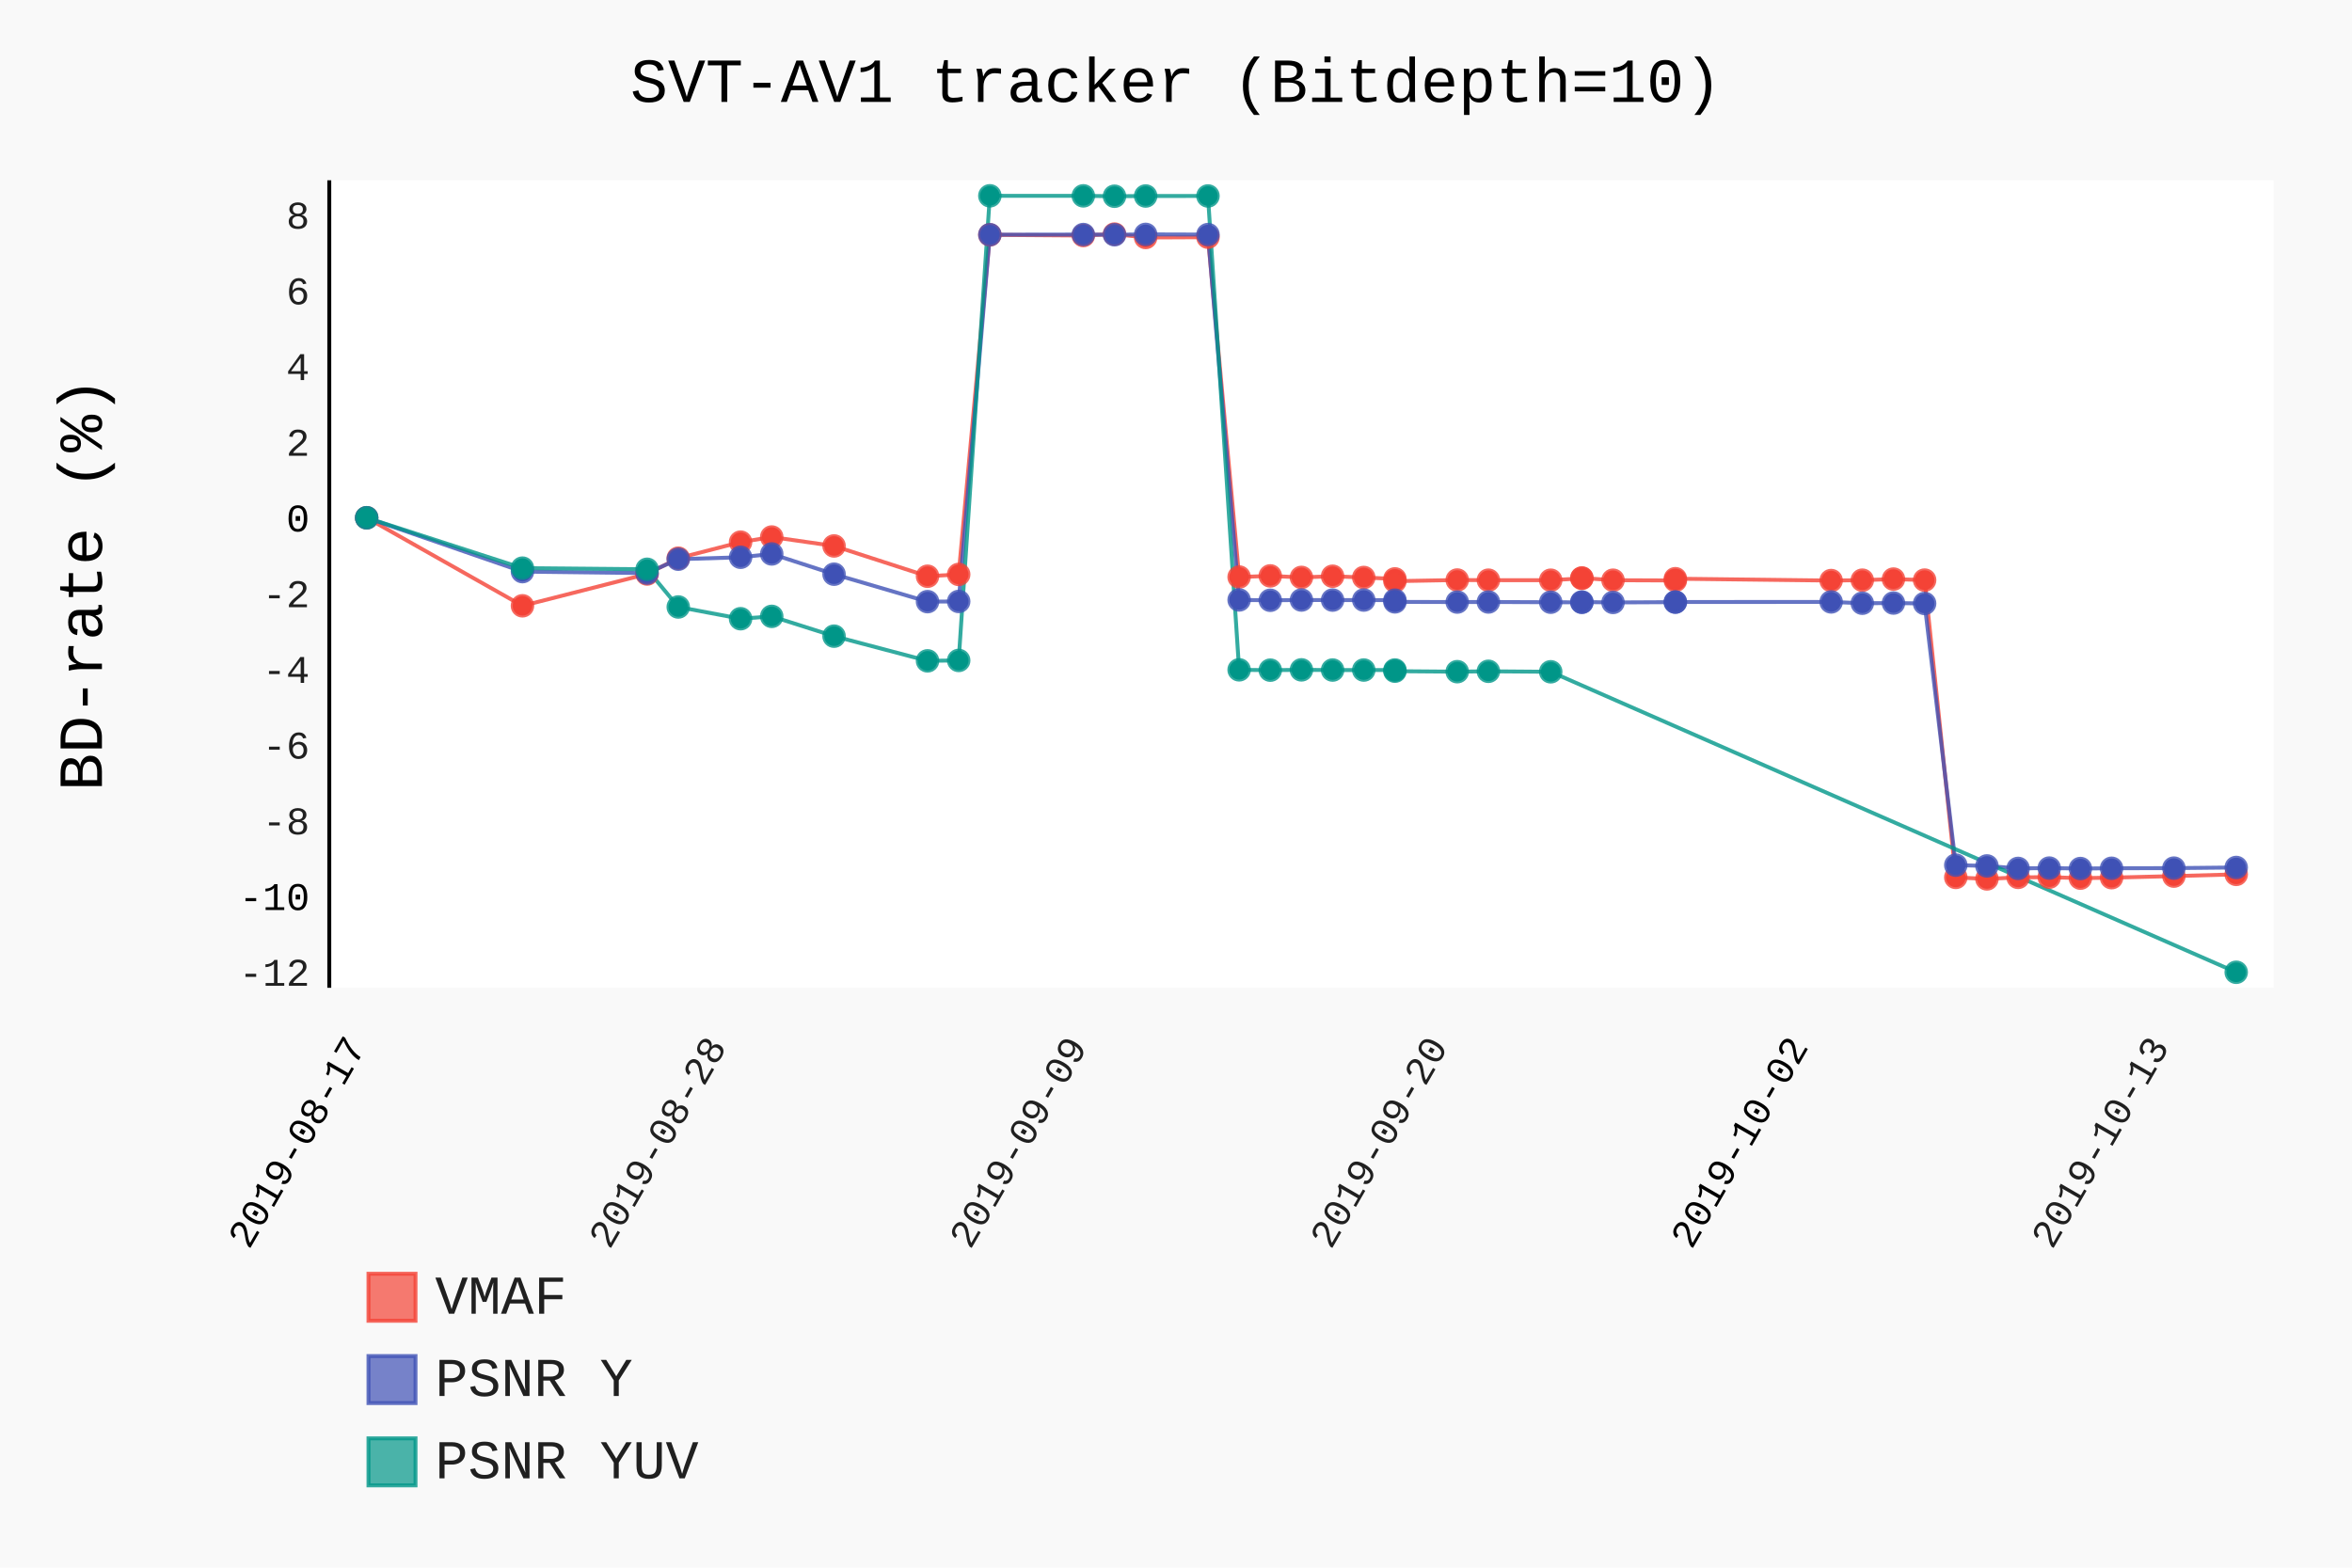
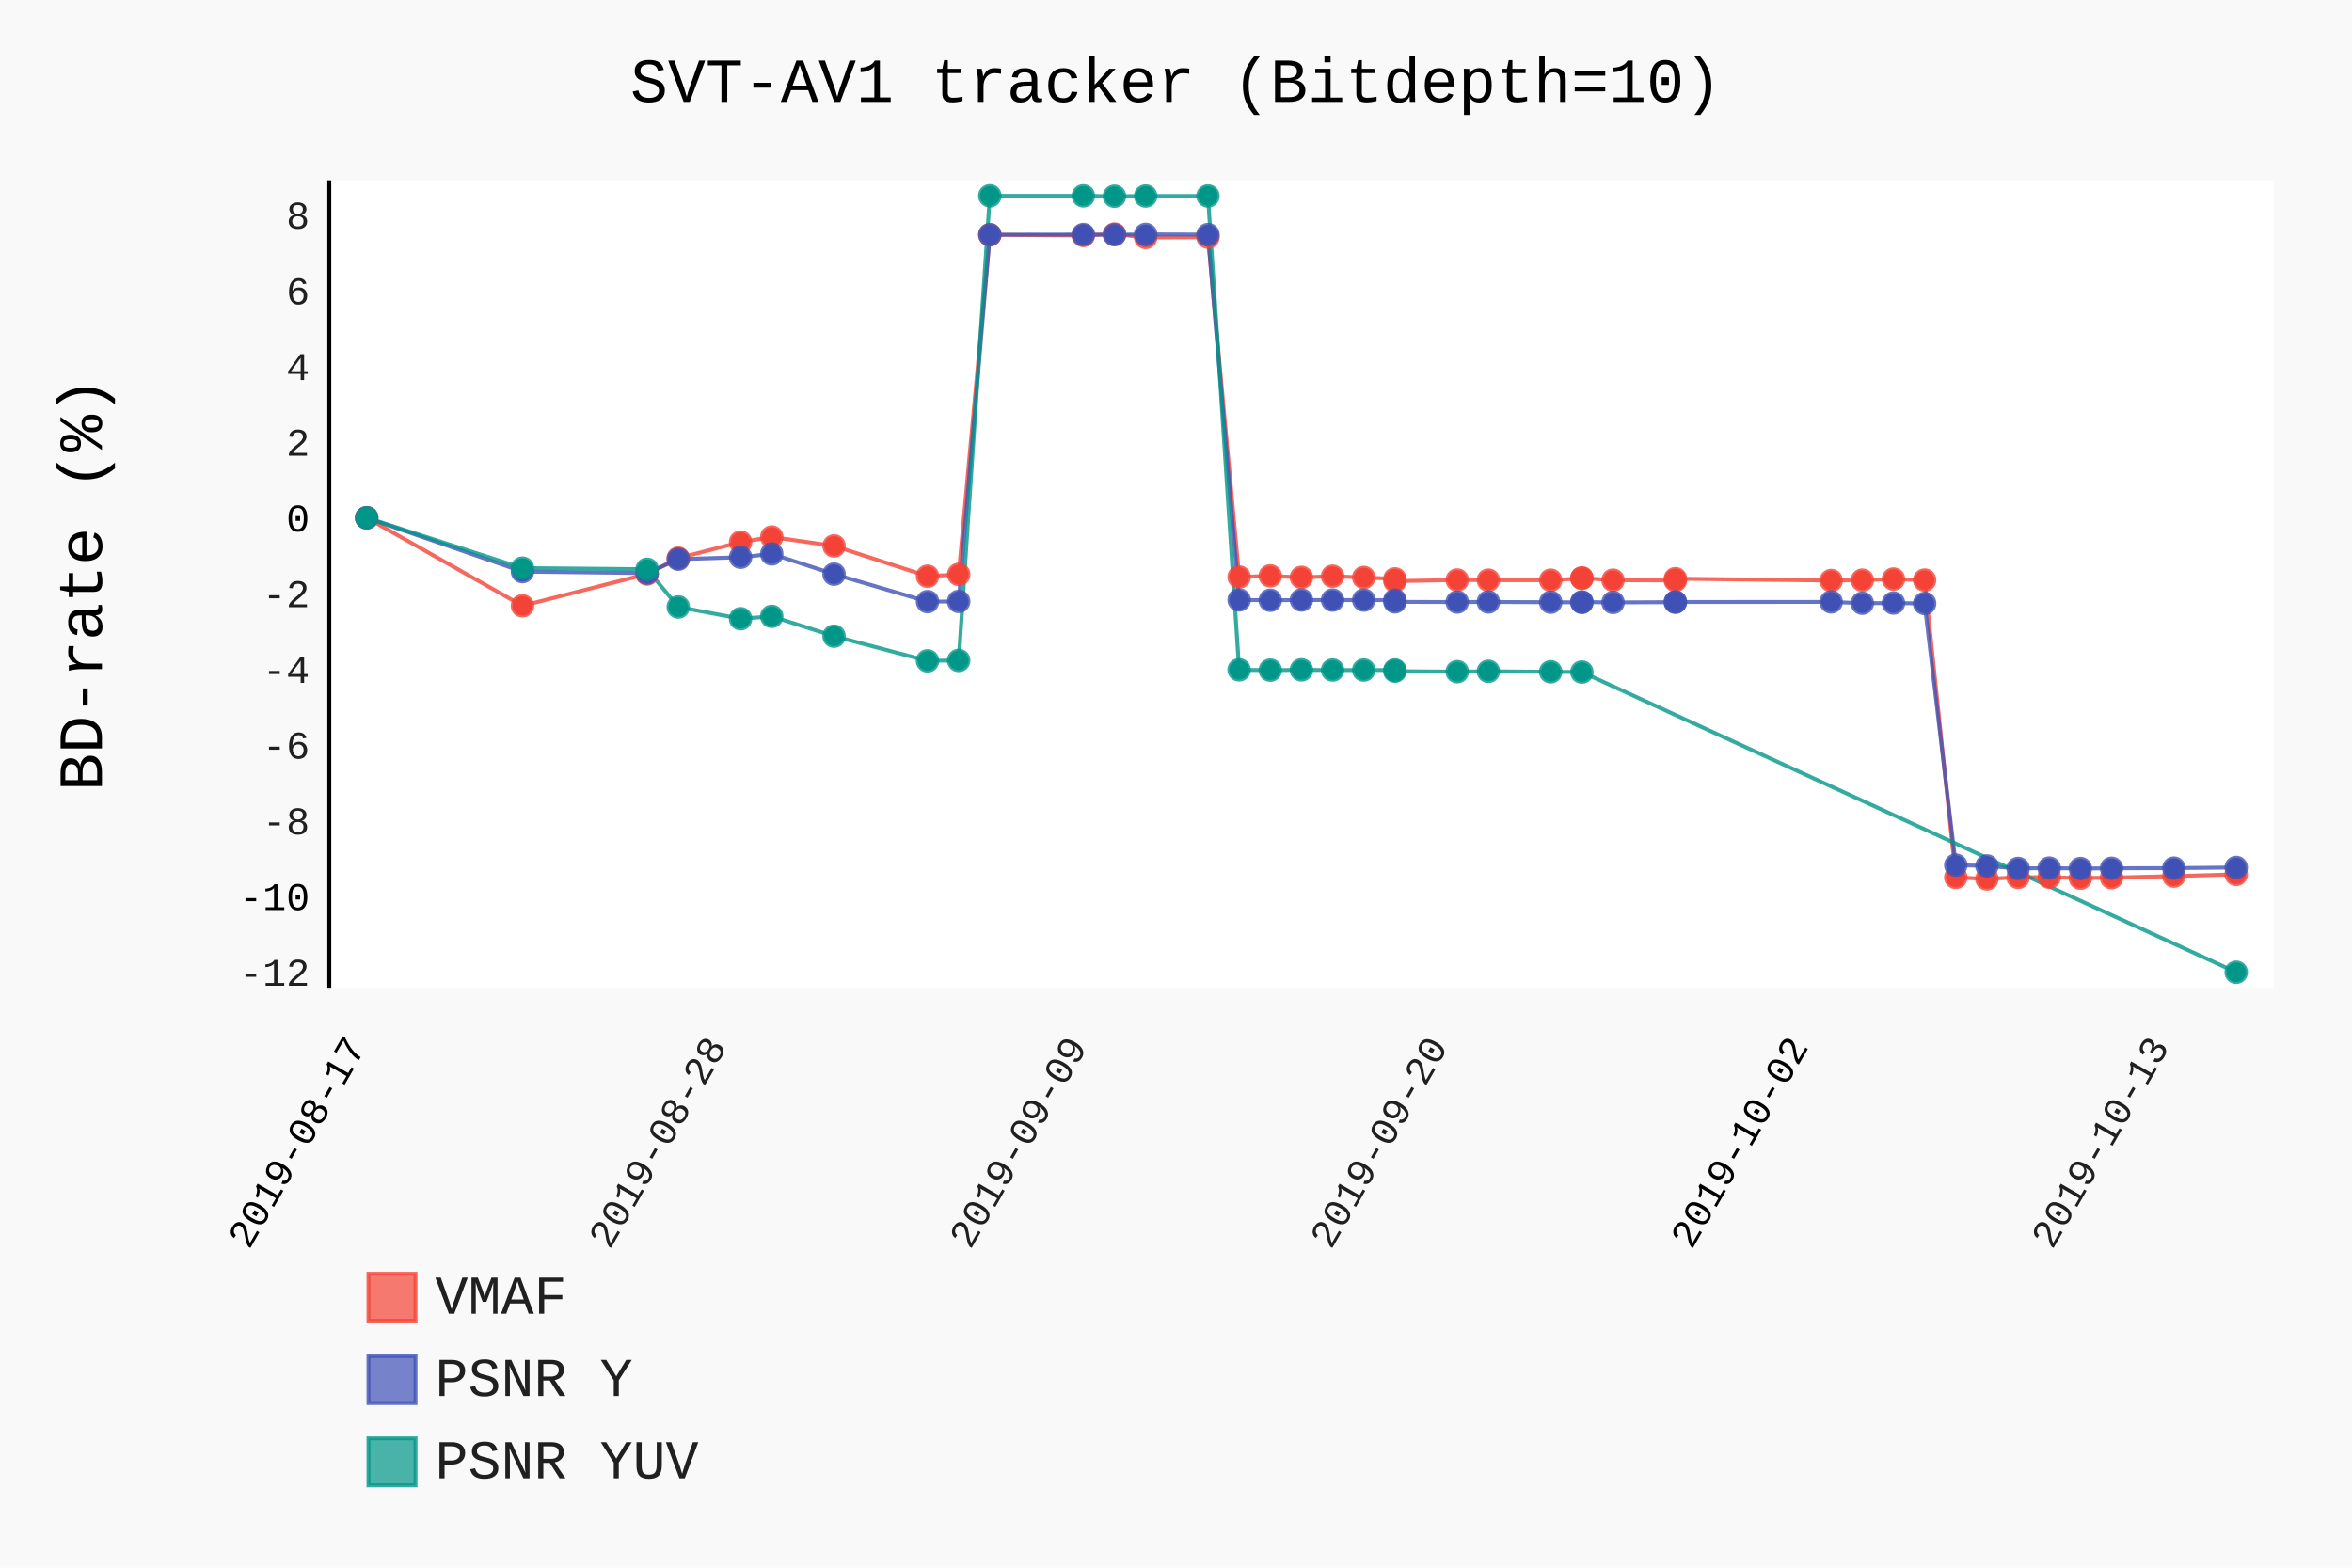
- <svg xmlns="http://www.w3.org/2000/svg" id="chart-30aa47dd-d872-4d1d-93be-e69b08f3ab0c" class="pygal-chart" viewBox="0 0 600 400">
+ <svg xmlns="http://www.w3.org/2000/svg" id="chart-f8ee15aa-c4bd-47d2-8372-fd31bd3bcf9f" class="pygal-chart" viewBox="0 0 600 400">
  <defs>
-     <style type="text/css">#chart-30aa47dd-d872-4d1d-93be-e69b08f3ab0c{-webkit-user-select:none;-webkit-font-smoothing:antialiased;font-family:Consolas,"Liberation Mono",Menlo,Courier,monospace}#chart-30aa47dd-d872-4d1d-93be-e69b08f3ab0c .title{font-family:Consolas,"Liberation Mono",Menlo,Courier,monospace;font-size:16px}#chart-30aa47dd-d872-4d1d-93be-e69b08f3ab0c .legends .legend text{font-family:Consolas,"Liberation Mono",Menlo,Courier,monospace;font-size:14px}#chart-30aa47dd-d872-4d1d-93be-e69b08f3ab0c .axis text{font-family:Consolas,"Liberation Mono",Menlo,Courier,monospace;font-size:10px}#chart-30aa47dd-d872-4d1d-93be-e69b08f3ab0c .axis text.major{font-family:Consolas,"Liberation Mono",Menlo,Courier,monospace;font-size:10px}#chart-30aa47dd-d872-4d1d-93be-e69b08f3ab0c .text-overlay text.value{font-family:Consolas,"Liberation Mono",Menlo,Courier,monospace;font-size:16px}#chart-30aa47dd-d872-4d1d-93be-e69b08f3ab0c .text-overlay text.label{font-family:Consolas,"Liberation Mono",Menlo,Courier,monospace;font-size:10px}#chart-30aa47dd-d872-4d1d-93be-e69b08f3ab0c .tooltip{font-family:Consolas,"Liberation Mono",Menlo,Courier,monospace;font-size:14px}#chart-30aa47dd-d872-4d1d-93be-e69b08f3ab0c text.no_data{font-family:Consolas,"Liberation Mono",Menlo,Courier,monospace;font-size:64px}
- #chart-30aa47dd-d872-4d1d-93be-e69b08f3ab0c{background-color:rgba(249,249,249,1)}#chart-30aa47dd-d872-4d1d-93be-e69b08f3ab0c path,#chart-30aa47dd-d872-4d1d-93be-e69b08f3ab0c line,#chart-30aa47dd-d872-4d1d-93be-e69b08f3ab0c rect,#chart-30aa47dd-d872-4d1d-93be-e69b08f3ab0c circle{-webkit-transition:150ms;-moz-transition:150ms;transition:150ms}#chart-30aa47dd-d872-4d1d-93be-e69b08f3ab0c .graph &gt; .background{fill:rgba(249,249,249,1)}#chart-30aa47dd-d872-4d1d-93be-e69b08f3ab0c .plot &gt; .background{fill:rgba(255,255,255,1)}#chart-30aa47dd-d872-4d1d-93be-e69b08f3ab0c .graph{fill:rgba(0,0,0,.87)}#chart-30aa47dd-d872-4d1d-93be-e69b08f3ab0c text.no_data{fill:rgba(0,0,0,1)}#chart-30aa47dd-d872-4d1d-93be-e69b08f3ab0c .title{fill:rgba(0,0,0,1)}#chart-30aa47dd-d872-4d1d-93be-e69b08f3ab0c .legends .legend text{fill:rgba(0,0,0,.87)}#chart-30aa47dd-d872-4d1d-93be-e69b08f3ab0c .legends .legend:hover text{fill:rgba(0,0,0,1)}#chart-30aa47dd-d872-4d1d-93be-e69b08f3ab0c .axis .line{stroke:rgba(0,0,0,1)}#chart-30aa47dd-d872-4d1d-93be-e69b08f3ab0c .axis .guide.line{stroke:rgba(0,0,0,.54)}#chart-30aa47dd-d872-4d1d-93be-e69b08f3ab0c .axis .major.line{stroke:rgba(0,0,0,.87)}#chart-30aa47dd-d872-4d1d-93be-e69b08f3ab0c .axis text.major{fill:rgba(0,0,0,1)}#chart-30aa47dd-d872-4d1d-93be-e69b08f3ab0c .axis.y .guides:hover .guide.line,#chart-30aa47dd-d872-4d1d-93be-e69b08f3ab0c .line-graph .axis.x .guides:hover .guide.line,#chart-30aa47dd-d872-4d1d-93be-e69b08f3ab0c .stackedline-graph .axis.x .guides:hover .guide.line,#chart-30aa47dd-d872-4d1d-93be-e69b08f3ab0c .xy-graph .axis.x .guides:hover .guide.line{stroke:rgba(0,0,0,1)}#chart-30aa47dd-d872-4d1d-93be-e69b08f3ab0c .axis .guides:hover text{fill:rgba(0,0,0,1)}#chart-30aa47dd-d872-4d1d-93be-e69b08f3ab0c .reactive{fill-opacity:.7;stroke-opacity:.8}#chart-30aa47dd-d872-4d1d-93be-e69b08f3ab0c .ci{stroke:rgba(0,0,0,.87)}#chart-30aa47dd-d872-4d1d-93be-e69b08f3ab0c .reactive.active,#chart-30aa47dd-d872-4d1d-93be-e69b08f3ab0c .active .reactive{fill-opacity:.8;stroke-opacity:.9;stroke-width:4}#chart-30aa47dd-d872-4d1d-93be-e69b08f3ab0c .ci .reactive.active{stroke-width:1.5}#chart-30aa47dd-d872-4d1d-93be-e69b08f3ab0c .series text{fill:rgba(0,0,0,1)}#chart-30aa47dd-d872-4d1d-93be-e69b08f3ab0c .tooltip rect{fill:rgba(255,255,255,1);stroke:rgba(0,0,0,1);-webkit-transition:opacity 150ms;-moz-transition:opacity 150ms;transition:opacity 150ms}#chart-30aa47dd-d872-4d1d-93be-e69b08f3ab0c .tooltip .label{fill:rgba(0,0,0,.87)}#chart-30aa47dd-d872-4d1d-93be-e69b08f3ab0c .tooltip .label{fill:rgba(0,0,0,.87)}#chart-30aa47dd-d872-4d1d-93be-e69b08f3ab0c .tooltip .legend{font-size:.8em;fill:rgba(0,0,0,.54)}#chart-30aa47dd-d872-4d1d-93be-e69b08f3ab0c .tooltip .x_label{font-size:.6em;fill:rgba(0,0,0,1)}#chart-30aa47dd-d872-4d1d-93be-e69b08f3ab0c .tooltip .xlink{font-size:.5em;text-decoration:underline}#chart-30aa47dd-d872-4d1d-93be-e69b08f3ab0c .tooltip .value{font-size:1.5em}#chart-30aa47dd-d872-4d1d-93be-e69b08f3ab0c .bound{font-size:.5em}#chart-30aa47dd-d872-4d1d-93be-e69b08f3ab0c .max-value{font-size:.75em;fill:rgba(0,0,0,.54)}#chart-30aa47dd-d872-4d1d-93be-e69b08f3ab0c .map-element{fill:rgba(255,255,255,1);stroke:rgba(0,0,0,.54) !important}#chart-30aa47dd-d872-4d1d-93be-e69b08f3ab0c .map-element .reactive{fill-opacity:inherit;stroke-opacity:inherit}#chart-30aa47dd-d872-4d1d-93be-e69b08f3ab0c .color-0,#chart-30aa47dd-d872-4d1d-93be-e69b08f3ab0c .color-0 a:visited{stroke:#F44336;fill:#F44336}#chart-30aa47dd-d872-4d1d-93be-e69b08f3ab0c .color-1,#chart-30aa47dd-d872-4d1d-93be-e69b08f3ab0c .color-1 a:visited{stroke:#3F51B5;fill:#3F51B5}#chart-30aa47dd-d872-4d1d-93be-e69b08f3ab0c .color-2,#chart-30aa47dd-d872-4d1d-93be-e69b08f3ab0c .color-2 a:visited{stroke:#009688;fill:#009688}#chart-30aa47dd-d872-4d1d-93be-e69b08f3ab0c .text-overlay .color-0 text{fill:black}#chart-30aa47dd-d872-4d1d-93be-e69b08f3ab0c .text-overlay .color-1 text{fill:black}#chart-30aa47dd-d872-4d1d-93be-e69b08f3ab0c .text-overlay .color-2 text{fill:black}
- #chart-30aa47dd-d872-4d1d-93be-e69b08f3ab0c text.no_data{text-anchor:middle}#chart-30aa47dd-d872-4d1d-93be-e69b08f3ab0c .guide.line{fill:none}#chart-30aa47dd-d872-4d1d-93be-e69b08f3ab0c .centered{text-anchor:middle}#chart-30aa47dd-d872-4d1d-93be-e69b08f3ab0c .title{text-anchor:middle}#chart-30aa47dd-d872-4d1d-93be-e69b08f3ab0c .legends .legend text{fill-opacity:1}#chart-30aa47dd-d872-4d1d-93be-e69b08f3ab0c .axis.x text{text-anchor:middle}#chart-30aa47dd-d872-4d1d-93be-e69b08f3ab0c .axis.x:not(.web) text[transform]{text-anchor:start}#chart-30aa47dd-d872-4d1d-93be-e69b08f3ab0c .axis.x:not(.web) text[transform].backwards{text-anchor:end}#chart-30aa47dd-d872-4d1d-93be-e69b08f3ab0c .axis.y text{text-anchor:end}#chart-30aa47dd-d872-4d1d-93be-e69b08f3ab0c .axis.y text[transform].backwards{text-anchor:start}#chart-30aa47dd-d872-4d1d-93be-e69b08f3ab0c .axis.y2 text{text-anchor:start}#chart-30aa47dd-d872-4d1d-93be-e69b08f3ab0c .axis.y2 text[transform].backwards{text-anchor:end}#chart-30aa47dd-d872-4d1d-93be-e69b08f3ab0c .axis .guide.line{stroke-dasharray:4,4}#chart-30aa47dd-d872-4d1d-93be-e69b08f3ab0c .axis .major.guide.line{stroke-dasharray:6,6}#chart-30aa47dd-d872-4d1d-93be-e69b08f3ab0c .horizontal .axis.y .guide.line,#chart-30aa47dd-d872-4d1d-93be-e69b08f3ab0c .horizontal .axis.y2 .guide.line,#chart-30aa47dd-d872-4d1d-93be-e69b08f3ab0c .vertical .axis.x .guide.line{opacity:0}#chart-30aa47dd-d872-4d1d-93be-e69b08f3ab0c .horizontal .axis.always_show .guide.line,#chart-30aa47dd-d872-4d1d-93be-e69b08f3ab0c .vertical .axis.always_show .guide.line{opacity:1 !important}#chart-30aa47dd-d872-4d1d-93be-e69b08f3ab0c .axis.y .guides:hover .guide.line,#chart-30aa47dd-d872-4d1d-93be-e69b08f3ab0c .axis.y2 .guides:hover .guide.line,#chart-30aa47dd-d872-4d1d-93be-e69b08f3ab0c .axis.x .guides:hover .guide.line{opacity:1}#chart-30aa47dd-d872-4d1d-93be-e69b08f3ab0c .axis .guides:hover text{opacity:1}#chart-30aa47dd-d872-4d1d-93be-e69b08f3ab0c .nofill{fill:none}#chart-30aa47dd-d872-4d1d-93be-e69b08f3ab0c .subtle-fill{fill-opacity:.2}#chart-30aa47dd-d872-4d1d-93be-e69b08f3ab0c .dot{stroke-width:1px;fill-opacity:1}#chart-30aa47dd-d872-4d1d-93be-e69b08f3ab0c .dot.active{stroke-width:5px}#chart-30aa47dd-d872-4d1d-93be-e69b08f3ab0c .dot.negative{fill:transparent}#chart-30aa47dd-d872-4d1d-93be-e69b08f3ab0c text,#chart-30aa47dd-d872-4d1d-93be-e69b08f3ab0c tspan{stroke:none !important}#chart-30aa47dd-d872-4d1d-93be-e69b08f3ab0c .series text.active{opacity:1}#chart-30aa47dd-d872-4d1d-93be-e69b08f3ab0c .tooltip rect{fill-opacity:.95;stroke-width:.5}#chart-30aa47dd-d872-4d1d-93be-e69b08f3ab0c .tooltip text{fill-opacity:1}#chart-30aa47dd-d872-4d1d-93be-e69b08f3ab0c .showable{visibility:hidden}#chart-30aa47dd-d872-4d1d-93be-e69b08f3ab0c .showable.shown{visibility:visible}#chart-30aa47dd-d872-4d1d-93be-e69b08f3ab0c .gauge-background{fill:rgba(229,229,229,1);stroke:none}#chart-30aa47dd-d872-4d1d-93be-e69b08f3ab0c .bg-lines{stroke:rgba(249,249,249,1);stroke-width:2px}</style>
+     <style type="text/css">#chart-f8ee15aa-c4bd-47d2-8372-fd31bd3bcf9f{-webkit-user-select:none;-webkit-font-smoothing:antialiased;font-family:Consolas,"Liberation Mono",Menlo,Courier,monospace}#chart-f8ee15aa-c4bd-47d2-8372-fd31bd3bcf9f .title{font-family:Consolas,"Liberation Mono",Menlo,Courier,monospace;font-size:16px}#chart-f8ee15aa-c4bd-47d2-8372-fd31bd3bcf9f .legends .legend text{font-family:Consolas,"Liberation Mono",Menlo,Courier,monospace;font-size:14px}#chart-f8ee15aa-c4bd-47d2-8372-fd31bd3bcf9f .axis text{font-family:Consolas,"Liberation Mono",Menlo,Courier,monospace;font-size:10px}#chart-f8ee15aa-c4bd-47d2-8372-fd31bd3bcf9f .axis text.major{font-family:Consolas,"Liberation Mono",Menlo,Courier,monospace;font-size:10px}#chart-f8ee15aa-c4bd-47d2-8372-fd31bd3bcf9f .text-overlay text.value{font-family:Consolas,"Liberation Mono",Menlo,Courier,monospace;font-size:16px}#chart-f8ee15aa-c4bd-47d2-8372-fd31bd3bcf9f .text-overlay text.label{font-family:Consolas,"Liberation Mono",Menlo,Courier,monospace;font-size:10px}#chart-f8ee15aa-c4bd-47d2-8372-fd31bd3bcf9f .tooltip{font-family:Consolas,"Liberation Mono",Menlo,Courier,monospace;font-size:14px}#chart-f8ee15aa-c4bd-47d2-8372-fd31bd3bcf9f text.no_data{font-family:Consolas,"Liberation Mono",Menlo,Courier,monospace;font-size:64px}
+ #chart-f8ee15aa-c4bd-47d2-8372-fd31bd3bcf9f{background-color:rgba(249,249,249,1)}#chart-f8ee15aa-c4bd-47d2-8372-fd31bd3bcf9f path,#chart-f8ee15aa-c4bd-47d2-8372-fd31bd3bcf9f line,#chart-f8ee15aa-c4bd-47d2-8372-fd31bd3bcf9f rect,#chart-f8ee15aa-c4bd-47d2-8372-fd31bd3bcf9f circle{-webkit-transition:150ms;-moz-transition:150ms;transition:150ms}#chart-f8ee15aa-c4bd-47d2-8372-fd31bd3bcf9f .graph &gt; .background{fill:rgba(249,249,249,1)}#chart-f8ee15aa-c4bd-47d2-8372-fd31bd3bcf9f .plot &gt; .background{fill:rgba(255,255,255,1)}#chart-f8ee15aa-c4bd-47d2-8372-fd31bd3bcf9f .graph{fill:rgba(0,0,0,.87)}#chart-f8ee15aa-c4bd-47d2-8372-fd31bd3bcf9f text.no_data{fill:rgba(0,0,0,1)}#chart-f8ee15aa-c4bd-47d2-8372-fd31bd3bcf9f .title{fill:rgba(0,0,0,1)}#chart-f8ee15aa-c4bd-47d2-8372-fd31bd3bcf9f .legends .legend text{fill:rgba(0,0,0,.87)}#chart-f8ee15aa-c4bd-47d2-8372-fd31bd3bcf9f .legends .legend:hover text{fill:rgba(0,0,0,1)}#chart-f8ee15aa-c4bd-47d2-8372-fd31bd3bcf9f .axis .line{stroke:rgba(0,0,0,1)}#chart-f8ee15aa-c4bd-47d2-8372-fd31bd3bcf9f .axis .guide.line{stroke:rgba(0,0,0,.54)}#chart-f8ee15aa-c4bd-47d2-8372-fd31bd3bcf9f .axis .major.line{stroke:rgba(0,0,0,.87)}#chart-f8ee15aa-c4bd-47d2-8372-fd31bd3bcf9f .axis text.major{fill:rgba(0,0,0,1)}#chart-f8ee15aa-c4bd-47d2-8372-fd31bd3bcf9f .axis.y .guides:hover .guide.line,#chart-f8ee15aa-c4bd-47d2-8372-fd31bd3bcf9f .line-graph .axis.x .guides:hover .guide.line,#chart-f8ee15aa-c4bd-47d2-8372-fd31bd3bcf9f .stackedline-graph .axis.x .guides:hover .guide.line,#chart-f8ee15aa-c4bd-47d2-8372-fd31bd3bcf9f .xy-graph .axis.x .guides:hover .guide.line{stroke:rgba(0,0,0,1)}#chart-f8ee15aa-c4bd-47d2-8372-fd31bd3bcf9f .axis .guides:hover text{fill:rgba(0,0,0,1)}#chart-f8ee15aa-c4bd-47d2-8372-fd31bd3bcf9f .reactive{fill-opacity:.7;stroke-opacity:.8}#chart-f8ee15aa-c4bd-47d2-8372-fd31bd3bcf9f .ci{stroke:rgba(0,0,0,.87)}#chart-f8ee15aa-c4bd-47d2-8372-fd31bd3bcf9f .reactive.active,#chart-f8ee15aa-c4bd-47d2-8372-fd31bd3bcf9f .active .reactive{fill-opacity:.8;stroke-opacity:.9;stroke-width:4}#chart-f8ee15aa-c4bd-47d2-8372-fd31bd3bcf9f .ci .reactive.active{stroke-width:1.5}#chart-f8ee15aa-c4bd-47d2-8372-fd31bd3bcf9f .series text{fill:rgba(0,0,0,1)}#chart-f8ee15aa-c4bd-47d2-8372-fd31bd3bcf9f .tooltip rect{fill:rgba(255,255,255,1);stroke:rgba(0,0,0,1);-webkit-transition:opacity 150ms;-moz-transition:opacity 150ms;transition:opacity 150ms}#chart-f8ee15aa-c4bd-47d2-8372-fd31bd3bcf9f .tooltip .label{fill:rgba(0,0,0,.87)}#chart-f8ee15aa-c4bd-47d2-8372-fd31bd3bcf9f .tooltip .label{fill:rgba(0,0,0,.87)}#chart-f8ee15aa-c4bd-47d2-8372-fd31bd3bcf9f .tooltip .legend{font-size:.8em;fill:rgba(0,0,0,.54)}#chart-f8ee15aa-c4bd-47d2-8372-fd31bd3bcf9f .tooltip .x_label{font-size:.6em;fill:rgba(0,0,0,1)}#chart-f8ee15aa-c4bd-47d2-8372-fd31bd3bcf9f .tooltip .xlink{font-size:.5em;text-decoration:underline}#chart-f8ee15aa-c4bd-47d2-8372-fd31bd3bcf9f .tooltip .value{font-size:1.5em}#chart-f8ee15aa-c4bd-47d2-8372-fd31bd3bcf9f .bound{font-size:.5em}#chart-f8ee15aa-c4bd-47d2-8372-fd31bd3bcf9f .max-value{font-size:.75em;fill:rgba(0,0,0,.54)}#chart-f8ee15aa-c4bd-47d2-8372-fd31bd3bcf9f .map-element{fill:rgba(255,255,255,1);stroke:rgba(0,0,0,.54) !important}#chart-f8ee15aa-c4bd-47d2-8372-fd31bd3bcf9f .map-element .reactive{fill-opacity:inherit;stroke-opacity:inherit}#chart-f8ee15aa-c4bd-47d2-8372-fd31bd3bcf9f .color-0,#chart-f8ee15aa-c4bd-47d2-8372-fd31bd3bcf9f .color-0 a:visited{stroke:#F44336;fill:#F44336}#chart-f8ee15aa-c4bd-47d2-8372-fd31bd3bcf9f .color-1,#chart-f8ee15aa-c4bd-47d2-8372-fd31bd3bcf9f .color-1 a:visited{stroke:#3F51B5;fill:#3F51B5}#chart-f8ee15aa-c4bd-47d2-8372-fd31bd3bcf9f .color-2,#chart-f8ee15aa-c4bd-47d2-8372-fd31bd3bcf9f .color-2 a:visited{stroke:#009688;fill:#009688}#chart-f8ee15aa-c4bd-47d2-8372-fd31bd3bcf9f .text-overlay .color-0 text{fill:black}#chart-f8ee15aa-c4bd-47d2-8372-fd31bd3bcf9f .text-overlay .color-1 text{fill:black}#chart-f8ee15aa-c4bd-47d2-8372-fd31bd3bcf9f .text-overlay .color-2 text{fill:black}
+ #chart-f8ee15aa-c4bd-47d2-8372-fd31bd3bcf9f text.no_data{text-anchor:middle}#chart-f8ee15aa-c4bd-47d2-8372-fd31bd3bcf9f .guide.line{fill:none}#chart-f8ee15aa-c4bd-47d2-8372-fd31bd3bcf9f .centered{text-anchor:middle}#chart-f8ee15aa-c4bd-47d2-8372-fd31bd3bcf9f .title{text-anchor:middle}#chart-f8ee15aa-c4bd-47d2-8372-fd31bd3bcf9f .legends .legend text{fill-opacity:1}#chart-f8ee15aa-c4bd-47d2-8372-fd31bd3bcf9f .axis.x text{text-anchor:middle}#chart-f8ee15aa-c4bd-47d2-8372-fd31bd3bcf9f .axis.x:not(.web) text[transform]{text-anchor:start}#chart-f8ee15aa-c4bd-47d2-8372-fd31bd3bcf9f .axis.x:not(.web) text[transform].backwards{text-anchor:end}#chart-f8ee15aa-c4bd-47d2-8372-fd31bd3bcf9f .axis.y text{text-anchor:end}#chart-f8ee15aa-c4bd-47d2-8372-fd31bd3bcf9f .axis.y text[transform].backwards{text-anchor:start}#chart-f8ee15aa-c4bd-47d2-8372-fd31bd3bcf9f .axis.y2 text{text-anchor:start}#chart-f8ee15aa-c4bd-47d2-8372-fd31bd3bcf9f .axis.y2 text[transform].backwards{text-anchor:end}#chart-f8ee15aa-c4bd-47d2-8372-fd31bd3bcf9f .axis .guide.line{stroke-dasharray:4,4}#chart-f8ee15aa-c4bd-47d2-8372-fd31bd3bcf9f .axis .major.guide.line{stroke-dasharray:6,6}#chart-f8ee15aa-c4bd-47d2-8372-fd31bd3bcf9f .horizontal .axis.y .guide.line,#chart-f8ee15aa-c4bd-47d2-8372-fd31bd3bcf9f .horizontal .axis.y2 .guide.line,#chart-f8ee15aa-c4bd-47d2-8372-fd31bd3bcf9f .vertical .axis.x .guide.line{opacity:0}#chart-f8ee15aa-c4bd-47d2-8372-fd31bd3bcf9f .horizontal .axis.always_show .guide.line,#chart-f8ee15aa-c4bd-47d2-8372-fd31bd3bcf9f .vertical .axis.always_show .guide.line{opacity:1 !important}#chart-f8ee15aa-c4bd-47d2-8372-fd31bd3bcf9f .axis.y .guides:hover .guide.line,#chart-f8ee15aa-c4bd-47d2-8372-fd31bd3bcf9f .axis.y2 .guides:hover .guide.line,#chart-f8ee15aa-c4bd-47d2-8372-fd31bd3bcf9f .axis.x .guides:hover .guide.line{opacity:1}#chart-f8ee15aa-c4bd-47d2-8372-fd31bd3bcf9f .axis .guides:hover text{opacity:1}#chart-f8ee15aa-c4bd-47d2-8372-fd31bd3bcf9f .nofill{fill:none}#chart-f8ee15aa-c4bd-47d2-8372-fd31bd3bcf9f .subtle-fill{fill-opacity:.2}#chart-f8ee15aa-c4bd-47d2-8372-fd31bd3bcf9f .dot{stroke-width:1px;fill-opacity:1}#chart-f8ee15aa-c4bd-47d2-8372-fd31bd3bcf9f .dot.active{stroke-width:5px}#chart-f8ee15aa-c4bd-47d2-8372-fd31bd3bcf9f .dot.negative{fill:transparent}#chart-f8ee15aa-c4bd-47d2-8372-fd31bd3bcf9f text,#chart-f8ee15aa-c4bd-47d2-8372-fd31bd3bcf9f tspan{stroke:none !important}#chart-f8ee15aa-c4bd-47d2-8372-fd31bd3bcf9f .series text.active{opacity:1}#chart-f8ee15aa-c4bd-47d2-8372-fd31bd3bcf9f .tooltip rect{fill-opacity:.95;stroke-width:.5}#chart-f8ee15aa-c4bd-47d2-8372-fd31bd3bcf9f .tooltip text{fill-opacity:1}#chart-f8ee15aa-c4bd-47d2-8372-fd31bd3bcf9f .showable{visibility:hidden}#chart-f8ee15aa-c4bd-47d2-8372-fd31bd3bcf9f .showable.shown{visibility:visible}#chart-f8ee15aa-c4bd-47d2-8372-fd31bd3bcf9f .gauge-background{fill:rgba(229,229,229,1);stroke:none}#chart-f8ee15aa-c4bd-47d2-8372-fd31bd3bcf9f .bg-lines{stroke:rgba(249,249,249,1);stroke-width:2px}</style>
  </defs>
  <g class="graph datetimeline-graph vertical">
    <rect class="background" height="400" width="600" x="0" y="0" />
    <g class="plot" transform="translate(84, 46)">
      <rect class="background" height="206.038" width="496.0" x="0" y="0" />
      <g class="axis y">
        <g class="guides">
          <text class="" x="-5" y="205.518">-12</text>
        </g>
        <g class="guides">
          <text class="major" x="-5" y="186.199">-10</text>
        </g>
        <g class="guides">
          <text class="" x="-5" y="166.881">-8</text>
        </g>
        <g class="guides">
          <text class="" x="-5" y="147.562">-6</text>
        </g>
        <g class="guides">
          <text class="" x="-5" y="128.243">-4</text>
        </g>
        <g class="guides">
          <text class="" x="-5" y="108.924">-2</text>
        </g>
        <g class="guides">
          <text class="major" x="-5" y="89.606">0</text>
        </g>
        <g class="guides">
          <text class="" x="-5" y="70.287">2</text>
        </g>
        <g class="guides">
          <text class="" x="-5" y="50.968">4</text>
        </g>
        <g class="guides">
          <text class="" x="-5" y="31.649">6</text>
        </g>
        <g class="guides">
          <text class="" x="-5" y="12.331">8</text>
        </g>
      </g>
      <g class="axis x">
        <path class="line" d="M0 0 v206.038" />
        <g class="guides">
          <path class="major guide line" d="M9.538 0 v206.038" />
          <text class="major backwards" x="9.538" y="221.038" transform="rotate(300 9.538462 221.0385)">2019-08-17</text>
        </g>
        <g class="guides">
          <path class="guide line" d="M101.538 0 v206.038" />
          <text class="backwards" x="101.538" y="221.038" transform="rotate(300 101.5375 221.0385)">2019-08-28</text>
        </g>
        <g class="guides">
          <path class="guide line" d="M193.537 0 v206.038" />
          <text class="backwards" x="193.537" y="221.038" transform="rotate(300 193.5366 221.0385)">2019-09-09</text>
        </g>
        <g class="guides">
          <path class="guide line" d="M285.536 0 v206.038" />
          <text class="backwards" x="285.536" y="221.038" transform="rotate(300 285.5356 221.0385)">2019-09-20</text>
        </g>
        <g class="guides">
          <path class="major guide line" d="M377.535 0 v206.038" />
          <text class="major backwards" x="377.535" y="221.038" transform="rotate(300 377.5347 221.0385)">2019-10-02</text>
        </g>
        <g class="guides">
          <path class="guide line" d="M469.534 0 v206.038" />
          <text class="backwards" x="469.534" y="221.038" transform="rotate(300 469.5337 221.0385)">2019-10-13</text>
        </g>
      </g>
      <g class="series serie-0 color-0">
        <path class="line reactive nofill" d="M9.538 86.106 L49.282 108.573 81.077 100.46 89.026 96.422 104.923 92.326 112.872 91.022 128.769 93.302 152.615 101.029 160.564 100.566 168.513 13.921 192.359 14.095 200.308 13.728 208.256 14.597 224.154 14.52 232.103 101.232 240.051 100.942 248 101.329 255.949 101.029 263.897 101.348 271.846 101.706 271.846 102.285 287.744 101.995 295.692 102.034 311.59 102.044 319.538 101.57 319.538 101.464 327.487 102.044 343.385 102.111 343.385 101.657 383.128 102.131 391.077 102.034 399.026 101.754 406.974 102.015 414.923 177.87 422.872 178.256 430.821 177.86 438.769 177.812 446.718 178.063 454.667 177.937 470.564 177.541 486.462 177.097" />
      </g>
      <g class="series serie-1 color-1">
        <path class="line reactive nofill" d="M9.538 86.106 L49.282 99.851 81.077 100.228 89.026 96.683 104.923 96.19 112.872 95.34 128.769 100.508 152.615 107.511 160.564 107.463 168.513 13.882 192.359 13.844 200.308 13.892 208.256 13.805 224.154 13.853 232.103 107.076 240.051 107.163 248 107.095 255.949 107.115 263.897 107.105 271.846 107.134 271.846 107.569 287.744 107.617 295.692 107.598 311.59 107.656 319.538 107.694 319.538 107.607 327.487 107.714 343.385 107.636 343.385 107.607 383.128 107.578 391.077 107.917 399.026 107.868 406.974 107.975 414.923 174.74 422.872 174.943 430.821 175.581 438.769 175.494 446.718 175.609 454.667 175.542 470.564 175.503 486.462 175.339" />
      </g>
      <g class="series serie-2 color-2">
-         <path class="line reactive nofill" d="M9.538 86.106 L49.282 98.962 81.077 99.252 89.026 108.873 104.923 111.867 112.872 111.268 128.769 116.32 152.615 122.618 160.564 122.512 168.513 3.962 192.359 3.972 200.308 4.069 208.256 4.011 224.154 4.001 232.103 124.907 240.051 124.994 248 124.917 255.949 124.965 263.897 124.965 271.846 124.956 271.846 125.255 287.744 125.381 295.692 125.284 311.59 125.41 486.462 202.076" />
+         <path class="line reactive nofill" d="M9.538 86.106 L49.282 98.962 81.077 99.252 89.026 108.873 104.923 111.867 112.872 111.268 128.769 116.32 152.615 122.618 160.564 122.512 168.513 3.962 192.359 3.972 200.308 4.069 208.256 4.011 224.154 4.001 232.103 124.907 240.051 124.994 248 124.917 255.949 124.965 263.897 124.965 271.846 124.956 271.846 125.255 287.744 125.381 295.692 125.284 311.59 125.41 319.538 125.477 486.462 202.076" />
      </g>
    </g>
    <g class="titles">
      <text class="title plot_title" x="300.0" y="26">SVT-AV1 tracker (Bitdepth=10)</text>
      <text class="title" x="0" y="175.019" transform="rotate(-90 0 149.0192)">BD-rate (%)</text>
    </g>
    <g class="plot overlay" transform="translate(84, 46)">
      <g class="series serie-0 color-0">
        <g class="dots">
          <circle class="dot reactive tooltip-trigger" cx="9.538" cy="86.106" r="2.5" />
        </g>
        <g class="dots">
          <circle class="dot reactive tooltip-trigger" cx="49.282" cy="108.573" r="2.5" />
        </g>
        <g class="dots">
          <circle class="dot reactive tooltip-trigger" cx="81.077" cy="100.46" r="2.5" />
        </g>
        <g class="dots">
          <circle class="dot reactive tooltip-trigger" cx="89.026" cy="96.422" r="2.5" />
        </g>
        <g class="dots">
          <circle class="dot reactive tooltip-trigger" cx="104.923" cy="92.326" r="2.5" />
        </g>
        <g class="dots">
          <circle class="dot reactive tooltip-trigger" cx="112.872" cy="91.022" r="2.5" />
        </g>
        <g class="dots">
          <circle class="dot reactive tooltip-trigger" cx="128.769" cy="93.302" r="2.5" />
        </g>
        <g class="dots">
          <circle class="dot reactive tooltip-trigger" cx="152.615" cy="101.029" r="2.5" />
        </g>
        <g class="dots">
          <circle class="dot reactive tooltip-trigger" cx="160.564" cy="100.566" r="2.5" />
        </g>
        <g class="dots">
          <circle class="dot reactive tooltip-trigger" cx="168.513" cy="13.921" r="2.5" />
        </g>
        <g class="dots">
          <circle class="dot reactive tooltip-trigger" cx="192.359" cy="14.095" r="2.5" />
        </g>
        <g class="dots">
          <circle class="dot reactive tooltip-trigger" cx="200.308" cy="13.728" r="2.5" />
        </g>
        <g class="dots">
          <circle class="dot reactive tooltip-trigger" cx="208.256" cy="14.597" r="2.5" />
        </g>
        <g class="dots">
          <circle class="dot reactive tooltip-trigger" cx="224.154" cy="14.52" r="2.5" />
        </g>
        <g class="dots">
          <circle class="dot reactive tooltip-trigger" cx="232.103" cy="101.232" r="2.5" />
        </g>
        <g class="dots">
          <circle class="dot reactive tooltip-trigger" cx="240.051" cy="100.942" r="2.5" />
        </g>
        <g class="dots">
          <circle class="dot reactive tooltip-trigger" cx="248.0" cy="101.329" r="2.5" />
        </g>
        <g class="dots">
          <circle class="dot reactive tooltip-trigger" cx="255.949" cy="101.029" r="2.5" />
        </g>
        <g class="dots">
          <circle class="dot reactive tooltip-trigger" cx="263.897" cy="101.348" r="2.5" />
        </g>
        <g class="dots">
          <circle class="dot reactive tooltip-trigger" cx="271.846" cy="101.706" r="2.5" />
        </g>
        <g class="dots">
          <circle class="dot reactive tooltip-trigger" cx="271.846" cy="102.285" r="2.5" />
        </g>
        <g class="dots">
          <circle class="dot reactive tooltip-trigger" cx="287.744" cy="101.995" r="2.5" />
        </g>
        <g class="dots">
          <circle class="dot reactive tooltip-trigger" cx="295.692" cy="102.034" r="2.5" />
        </g>
        <g class="dots">
          <circle class="dot reactive tooltip-trigger" cx="311.59" cy="102.044" r="2.5" />
        </g>
        <g class="dots">
          <circle class="dot reactive tooltip-trigger" cx="319.538" cy="101.57" r="2.5" />
        </g>
        <g class="dots">
          <circle class="dot reactive tooltip-trigger" cx="319.538" cy="101.464" r="2.5" />
        </g>
        <g class="dots">
          <circle class="dot reactive tooltip-trigger" cx="327.487" cy="102.044" r="2.5" />
        </g>
        <g class="dots">
          <circle class="dot reactive tooltip-trigger" cx="343.385" cy="102.111" r="2.5" />
        </g>
        <g class="dots">
          <circle class="dot reactive tooltip-trigger" cx="343.385" cy="101.657" r="2.5" />
        </g>
        <g class="dots">
          <circle class="dot reactive tooltip-trigger" cx="383.128" cy="102.131" r="2.5" />
        </g>
        <g class="dots">
          <circle class="dot reactive tooltip-trigger" cx="391.077" cy="102.034" r="2.5" />
        </g>
        <g class="dots">
          <circle class="dot reactive tooltip-trigger" cx="399.026" cy="101.754" r="2.5" />
        </g>
        <g class="dots">
          <circle class="dot reactive tooltip-trigger" cx="406.974" cy="102.015" r="2.5" />
        </g>
        <g class="dots">
          <circle class="dot reactive tooltip-trigger" cx="414.923" cy="177.87" r="2.5" />
        </g>
        <g class="dots">
          <circle class="dot reactive tooltip-trigger" cx="422.872" cy="178.256" r="2.5" />
        </g>
        <g class="dots">
          <circle class="dot reactive tooltip-trigger" cx="430.821" cy="177.86" r="2.5" />
        </g>
        <g class="dots">
          <circle class="dot reactive tooltip-trigger" cx="438.769" cy="177.812" r="2.5" />
        </g>
        <g class="dots">
          <circle class="dot reactive tooltip-trigger" cx="446.718" cy="178.063" r="2.5" />
        </g>
        <g class="dots">
          <circle class="dot reactive tooltip-trigger" cx="454.667" cy="177.937" r="2.5" />
        </g>
        <g class="dots">
          <circle class="dot reactive tooltip-trigger" cx="470.564" cy="177.541" r="2.5" />
        </g>
        <g class="dots">
          <circle class="dot reactive tooltip-trigger" cx="486.462" cy="177.097" r="2.5" />
        </g>
      </g>
      <g class="series serie-1 color-1">
        <g class="dots">
          <circle class="dot reactive tooltip-trigger" cx="9.538" cy="86.106" r="2.5" />
        </g>
        <g class="dots">
          <circle class="dot reactive tooltip-trigger" cx="49.282" cy="99.851" r="2.5" />
        </g>
        <g class="dots">
          <circle class="dot reactive tooltip-trigger" cx="81.077" cy="100.228" r="2.5" />
        </g>
        <g class="dots">
          <circle class="dot reactive tooltip-trigger" cx="89.026" cy="96.683" r="2.5" />
        </g>
        <g class="dots">
          <circle class="dot reactive tooltip-trigger" cx="104.923" cy="96.19" r="2.5" />
        </g>
        <g class="dots">
          <circle class="dot reactive tooltip-trigger" cx="112.872" cy="95.34" r="2.5" />
        </g>
        <g class="dots">
          <circle class="dot reactive tooltip-trigger" cx="128.769" cy="100.508" r="2.5" />
        </g>
        <g class="dots">
          <circle class="dot reactive tooltip-trigger" cx="152.615" cy="107.511" r="2.5" />
        </g>
        <g class="dots">
          <circle class="dot reactive tooltip-trigger" cx="160.564" cy="107.463" r="2.5" />
        </g>
        <g class="dots">
          <circle class="dot reactive tooltip-trigger" cx="168.513" cy="13.882" r="2.5" />
        </g>
        <g class="dots">
          <circle class="dot reactive tooltip-trigger" cx="192.359" cy="13.844" r="2.5" />
        </g>
        <g class="dots">
          <circle class="dot reactive tooltip-trigger" cx="200.308" cy="13.892" r="2.5" />
        </g>
        <g class="dots">
          <circle class="dot reactive tooltip-trigger" cx="208.256" cy="13.805" r="2.5" />
        </g>
        <g class="dots">
          <circle class="dot reactive tooltip-trigger" cx="224.154" cy="13.853" r="2.5" />
        </g>
        <g class="dots">
          <circle class="dot reactive tooltip-trigger" cx="232.103" cy="107.076" r="2.5" />
        </g>
        <g class="dots">
          <circle class="dot reactive tooltip-trigger" cx="240.051" cy="107.163" r="2.5" />
        </g>
        <g class="dots">
          <circle class="dot reactive tooltip-trigger" cx="248.0" cy="107.095" r="2.5" />
        </g>
        <g class="dots">
          <circle class="dot reactive tooltip-trigger" cx="255.949" cy="107.115" r="2.5" />
        </g>
        <g class="dots">
          <circle class="dot reactive tooltip-trigger" cx="263.897" cy="107.105" r="2.5" />
        </g>
        <g class="dots">
          <circle class="dot reactive tooltip-trigger" cx="271.846" cy="107.134" r="2.5" />
        </g>
        <g class="dots">
          <circle class="dot reactive tooltip-trigger" cx="271.846" cy="107.569" r="2.5" />
        </g>
        <g class="dots">
          <circle class="dot reactive tooltip-trigger" cx="287.744" cy="107.617" r="2.5" />
        </g>
        <g class="dots">
          <circle class="dot reactive tooltip-trigger" cx="295.692" cy="107.598" r="2.5" />
        </g>
        <g class="dots">
          <circle class="dot reactive tooltip-trigger" cx="311.59" cy="107.656" r="2.5" />
        </g>
        <g class="dots">
          <circle class="dot reactive tooltip-trigger" cx="319.538" cy="107.694" r="2.5" />
        </g>
        <g class="dots">
          <circle class="dot reactive tooltip-trigger" cx="319.538" cy="107.607" r="2.5" />
        </g>
        <g class="dots">
          <circle class="dot reactive tooltip-trigger" cx="327.487" cy="107.714" r="2.5" />
        </g>
        <g class="dots">
          <circle class="dot reactive tooltip-trigger" cx="343.385" cy="107.636" r="2.5" />
        </g>
        <g class="dots">
          <circle class="dot reactive tooltip-trigger" cx="343.385" cy="107.607" r="2.5" />
        </g>
        <g class="dots">
          <circle class="dot reactive tooltip-trigger" cx="383.128" cy="107.578" r="2.5" />
        </g>
        <g class="dots">
          <circle class="dot reactive tooltip-trigger" cx="391.077" cy="107.917" r="2.5" />
        </g>
        <g class="dots">
          <circle class="dot reactive tooltip-trigger" cx="399.026" cy="107.868" r="2.5" />
        </g>
        <g class="dots">
          <circle class="dot reactive tooltip-trigger" cx="406.974" cy="107.975" r="2.5" />
        </g>
        <g class="dots">
          <circle class="dot reactive tooltip-trigger" cx="414.923" cy="174.74" r="2.5" />
        </g>
        <g class="dots">
          <circle class="dot reactive tooltip-trigger" cx="422.872" cy="174.943" r="2.5" />
        </g>
        <g class="dots">
          <circle class="dot reactive tooltip-trigger" cx="430.821" cy="175.581" r="2.5" />
        </g>
        <g class="dots">
          <circle class="dot reactive tooltip-trigger" cx="438.769" cy="175.494" r="2.5" />
        </g>
        <g class="dots">
          <circle class="dot reactive tooltip-trigger" cx="446.718" cy="175.609" r="2.5" />
        </g>
        <g class="dots">
          <circle class="dot reactive tooltip-trigger" cx="454.667" cy="175.542" r="2.5" />
        </g>
        <g class="dots">
          <circle class="dot reactive tooltip-trigger" cx="470.564" cy="175.503" r="2.5" />
        </g>
        <g class="dots">
          <circle class="dot reactive tooltip-trigger" cx="486.462" cy="175.339" r="2.5" />
        </g>
      </g>
      <g class="series serie-2 color-2">
        <g class="dots">
          <circle class="dot reactive tooltip-trigger" cx="9.538" cy="86.106" r="2.5" />
        </g>
        <g class="dots">
          <circle class="dot reactive tooltip-trigger" cx="49.282" cy="98.962" r="2.5" />
        </g>
        <g class="dots">
          <circle class="dot reactive tooltip-trigger" cx="81.077" cy="99.252" r="2.5" />
        </g>
        <g class="dots">
          <circle class="dot reactive tooltip-trigger" cx="89.026" cy="108.873" r="2.5" />
        </g>
        <g class="dots">
          <circle class="dot reactive tooltip-trigger" cx="104.923" cy="111.867" r="2.5" />
        </g>
        <g class="dots">
          <circle class="dot reactive tooltip-trigger" cx="112.872" cy="111.268" r="2.5" />
        </g>
        <g class="dots">
          <circle class="dot reactive tooltip-trigger" cx="128.769" cy="116.32" r="2.5" />
        </g>
        <g class="dots">
          <circle class="dot reactive tooltip-trigger" cx="152.615" cy="122.618" r="2.5" />
        </g>
        <g class="dots">
          <circle class="dot reactive tooltip-trigger" cx="160.564" cy="122.512" r="2.5" />
        </g>
        <g class="dots">
          <circle class="dot reactive tooltip-trigger" cx="168.513" cy="3.962" r="2.5" />
        </g>
        <g class="dots">
          <circle class="dot reactive tooltip-trigger" cx="192.359" cy="3.972" r="2.5" />
        </g>
        <g class="dots">
          <circle class="dot reactive tooltip-trigger" cx="200.308" cy="4.069" r="2.5" />
        </g>
        <g class="dots">
          <circle class="dot reactive tooltip-trigger" cx="208.256" cy="4.011" r="2.5" />
        </g>
        <g class="dots">
          <circle class="dot reactive tooltip-trigger" cx="224.154" cy="4.001" r="2.5" />
        </g>
        <g class="dots">
          <circle class="dot reactive tooltip-trigger" cx="232.103" cy="124.907" r="2.5" />
        </g>
        <g class="dots">
          <circle class="dot reactive tooltip-trigger" cx="240.051" cy="124.994" r="2.5" />
        </g>
        <g class="dots">
          <circle class="dot reactive tooltip-trigger" cx="248.0" cy="124.917" r="2.5" />
        </g>
        <g class="dots">
          <circle class="dot reactive tooltip-trigger" cx="255.949" cy="124.965" r="2.5" />
        </g>
        <g class="dots">
          <circle class="dot reactive tooltip-trigger" cx="263.897" cy="124.965" r="2.5" />
        </g>
        <g class="dots">
          <circle class="dot reactive tooltip-trigger" cx="271.846" cy="124.956" r="2.5" />
        </g>
        <g class="dots">
          <circle class="dot reactive tooltip-trigger" cx="271.846" cy="125.255" r="2.5" />
        </g>
        <g class="dots">
          <circle class="dot reactive tooltip-trigger" cx="287.744" cy="125.381" r="2.5" />
        </g>
        <g class="dots">
          <circle class="dot reactive tooltip-trigger" cx="295.692" cy="125.284" r="2.5" />
        </g>
        <g class="dots">
          <circle class="dot reactive tooltip-trigger" cx="311.59" cy="125.41" r="2.5" />
+         </g>
+         <g class="dots">
+           <circle class="dot reactive tooltip-trigger" cx="319.538" cy="125.477" r="2.5" />
        </g>
        <g class="dots">
          <circle class="dot reactive tooltip-trigger" cx="486.462" cy="202.076" r="2.5" />
        </g>
      </g>
    </g>
    <g class="plot text-overlay" transform="translate(84, 46)">
      <g class="series serie-0 color-0" />
      <g class="series serie-1 color-1" />
      <g class="series serie-2 color-2" />
    </g>
    <g class="plot tooltip-overlay" transform="translate(84, 46)">
      <g class="tooltip" style="opacity: 0" transform="translate(0 0)">
        <rect class="tooltip-box" height="0" rx="0" ry="0" width="0" />
        <g class="text" />
      </g>
    </g>
    <g class="legends" transform="translate(94, 324)">
      <g class="legend reactive activate-serie" id="activate-serie-0">
        <rect class="color-0 reactive" height="12" width="12" x="0.0" y="1.0" />
        <text x="17.0" y="11.2">VMAF</text>
      </g>
      <g class="legend reactive activate-serie" id="activate-serie-1">
        <rect class="color-1 reactive" height="12" width="12" x="0.0" y="22.0" />
        <text x="17.0" y="32.2">PSNR Y</text>
      </g>
      <g class="legend reactive activate-serie" id="activate-serie-2">
        <rect class="color-2 reactive" height="12" width="12" x="0.0" y="43.0" />
        <text x="17.0" y="53.2">PSNR YUV</text>
      </g>
    </g>
  </g>
</svg>
